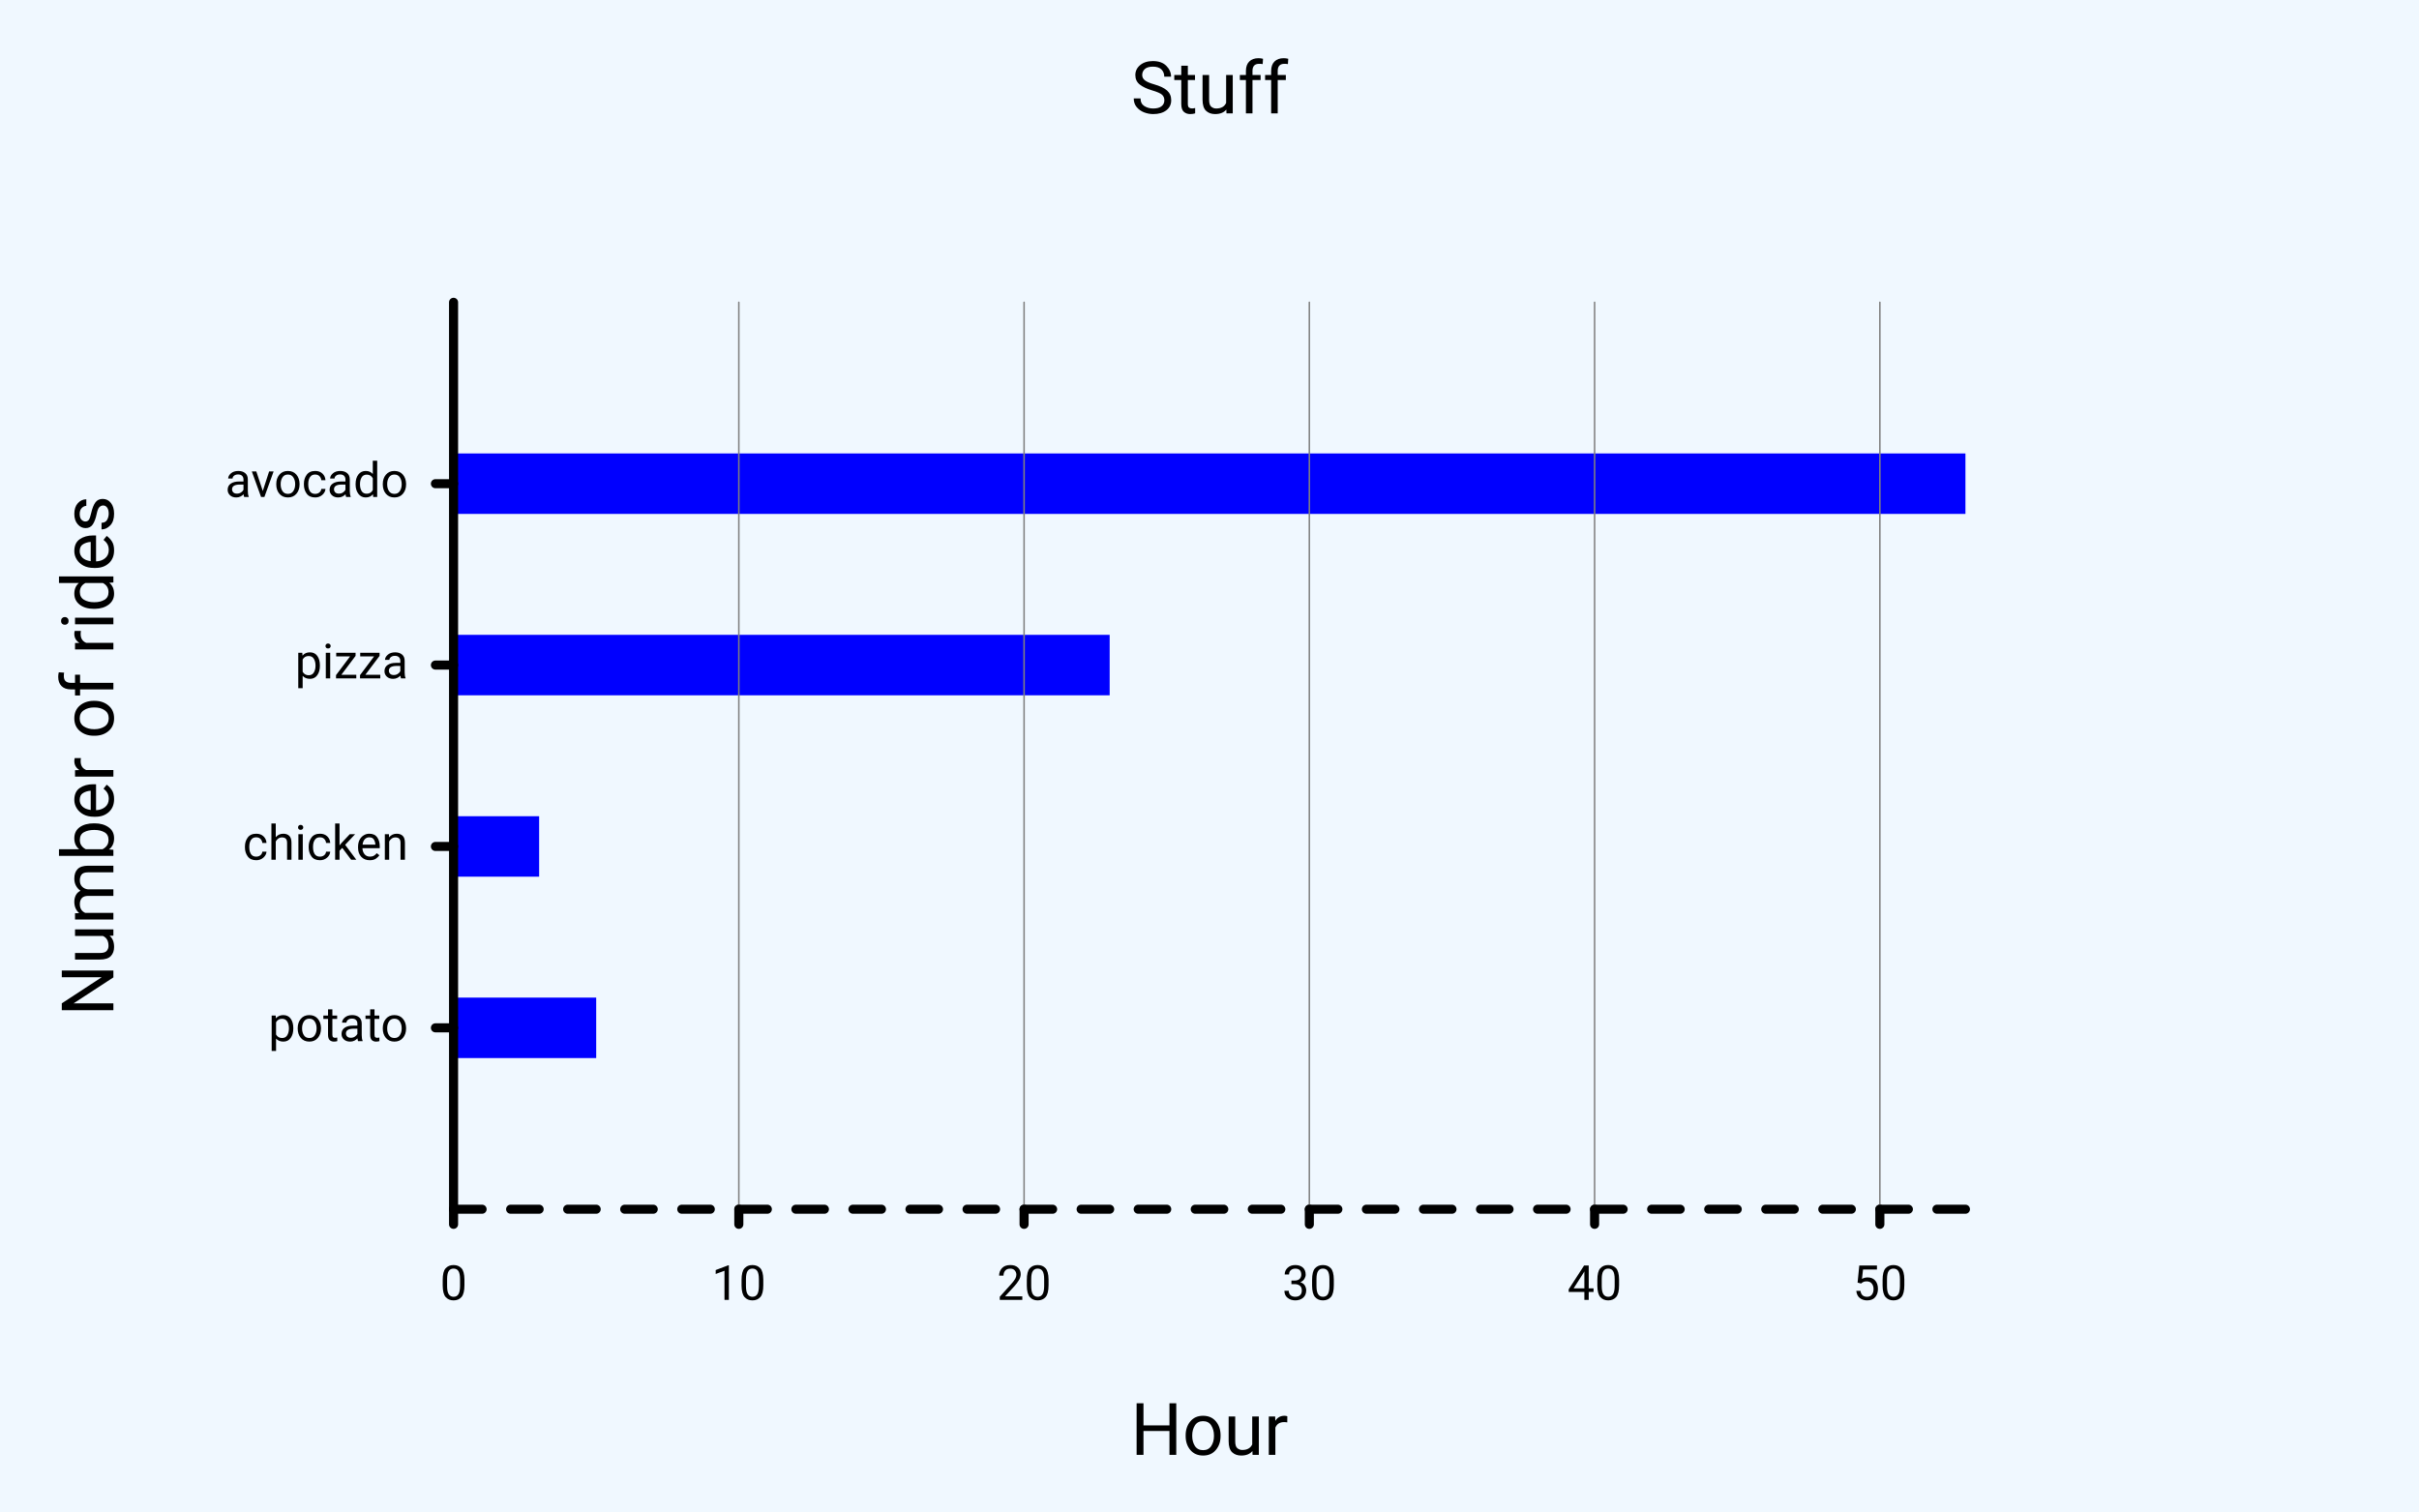
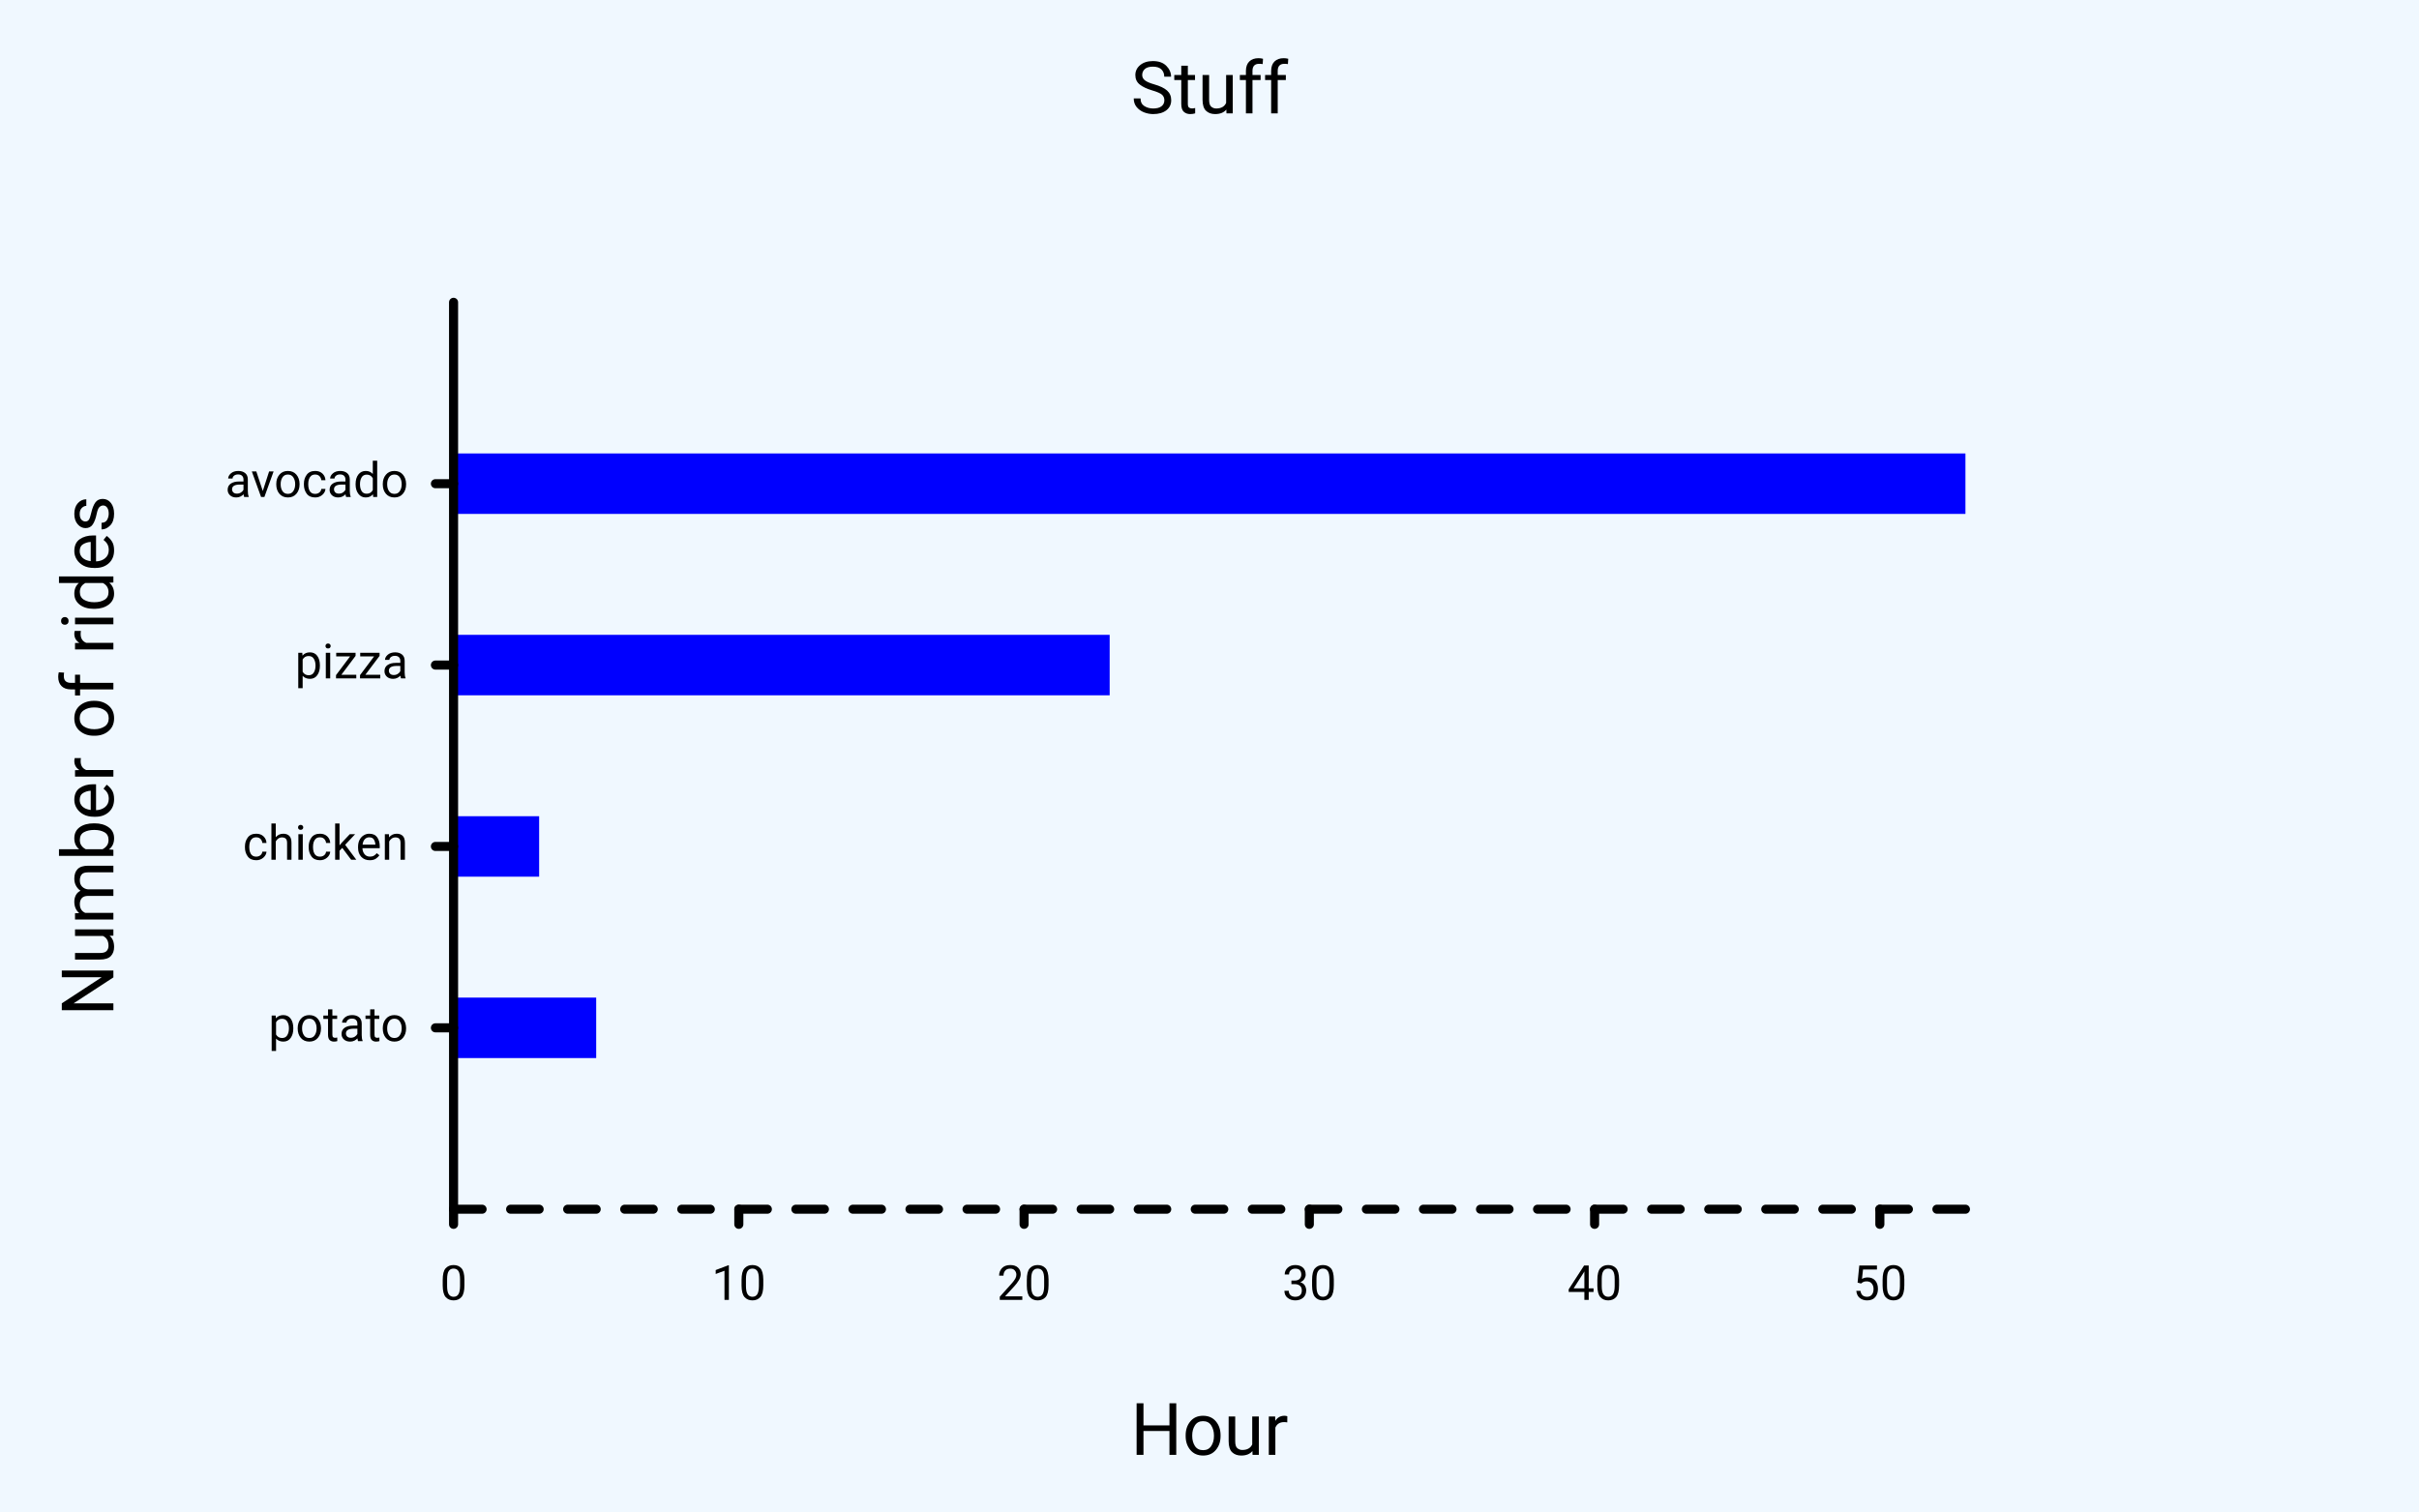
<svg xmlns="http://www.w3.org/2000/svg" class="poloto" width="800" height="500" viewBox="0 0 800 500">
  <style>.poloto { stroke-linecap:round; stroke-linejoin:round; font-family: Roboto,sans-serif ; font-size:16px; } .poloto_background{fill:AliceBlue;} .poloto_scatter{stroke-width:7} .poloto_tick_line{stroke:gray;stroke-width:0.5} .poloto_line{stroke-width:2} .poloto_text{fill: black;} .poloto_axis_lines{stroke: black;stroke-width:3;fill:none;stroke-dasharray:none} .poloto_title{font-size:24px;dominant-baseline:start;text-anchor:middle;} .poloto_xname{font-size:24px;dominant-baseline:start;text-anchor:middle;} .poloto_yname{font-size:24px;dominant-baseline:start;text-anchor:middle;} .poloto_legend_text{font-size:20px;dominant-baseline:middle;text-anchor:start;}.poloto0stroke{stroke:  blue;} .poloto1stroke{stroke:  red;} .poloto2stroke{stroke:  green;} .poloto3stroke{stroke:  gold;} .poloto4stroke{stroke:  aqua;} .poloto5stroke{stroke:  lime;} .poloto6stroke{stroke:  orange;} .poloto7stroke{stroke:  chocolate;} .poloto0fill{fill:blue;} .poloto1fill{fill:red;} .poloto2fill{fill:green;} .poloto3fill{fill:gold;} .poloto4fill{fill:aqua;} .poloto5fill{fill:lime;} .poloto6fill{fill:orange;} .poloto7fill{fill:chocolate;}</style>
  <circle r="1e5" class="poloto_background" />
  <text class="poloto_text poloto_legend_text" x="675" y="100" />
  <g class="poloto_histo poloto0fill">
    <rect x="150.00" y="330.00" width="47.17" height="20" />
    <rect x="150.00" y="270.00" width="28.302" height="20" />
    <rect x="150.00" y="210.00" width="216.981" height="20" />
    <rect x="150.00" y="150.00" width="500" height="20" />
  </g>
  <text class="poloto_labels poloto_text poloto_title" x="400" y="37.5">Stuff</text>
  <text class="poloto_labels poloto_text poloto_xname" x="400" y="481.25">Hour</text>
  <text class="poloto_labels poloto_text poloto_yname" transform="rotate(-90,37.5,250)" x="37.5" y="250">Number of rides</text>
  <text class="poloto_tick_labels poloto_text" dominant-baseline="middle" text-anchor="start" x="440" y="70" />
  <line class="poloto_axis_lines" stroke="black" x1="150" x2="150" y1="400" y2="405" />
-   <line class="poloto_tick_line" stroke="black" x1="150" x2="150" y1="400" y2="100" />
  <text class="poloto_tick_labels poloto_text" dominant-baseline="start" text-anchor="middle" x="150" y="430">0</text>
  <line class="poloto_axis_lines" stroke="black" x1="244.34" x2="244.34" y1="400" y2="405" />
-   <line class="poloto_tick_line" stroke="black" x1="244.34" x2="244.34" y1="400" y2="100" />
  <text class="poloto_tick_labels poloto_text" dominant-baseline="start" text-anchor="middle" x="244.34" y="430">10</text>
  <line class="poloto_axis_lines" stroke="black" x1="338.679" x2="338.679" y1="400" y2="405" />
-   <line class="poloto_tick_line" stroke="black" x1="338.679" x2="338.679" y1="400" y2="100" />
  <text class="poloto_tick_labels poloto_text" dominant-baseline="start" text-anchor="middle" x="338.679" y="430">20</text>
  <line class="poloto_axis_lines" stroke="black" x1="433.019" x2="433.019" y1="400" y2="405" />
-   <line class="poloto_tick_line" stroke="black" x1="433.019" x2="433.019" y1="400" y2="100" />
  <text class="poloto_tick_labels poloto_text" dominant-baseline="start" text-anchor="middle" x="433.019" y="430">30</text>
  <line class="poloto_axis_lines" stroke="black" x1="527.358" x2="527.358" y1="400" y2="405" />
-   <line class="poloto_tick_line" stroke="black" x1="527.358" x2="527.358" y1="400" y2="100" />
  <text class="poloto_tick_labels poloto_text" dominant-baseline="start" text-anchor="middle" x="527.358" y="430">40</text>
  <line class="poloto_axis_lines" stroke="black" x1="621.698" x2="621.698" y1="400" y2="405" />
-   <line class="poloto_tick_line" stroke="black" x1="621.698" x2="621.698" y1="400" y2="100" />
  <text class="poloto_tick_labels poloto_text" dominant-baseline="start" text-anchor="middle" x="621.698" y="430">50</text>
  <text class="poloto_tick_labels poloto_text" dominant-baseline="middle" text-anchor="start" x="150" y="70" />
  <line class="poloto_axis_lines" stroke="black" x1="150" x2="144" y1="340" y2="340" />
  <text class="poloto_tick_labels poloto_text" dominant-baseline="middle" text-anchor="end" x="135" y="340">potato</text>
  <line class="poloto_axis_lines" stroke="black" x1="150" x2="144" y1="280" y2="280" />
  <text class="poloto_tick_labels poloto_text" dominant-baseline="middle" text-anchor="end" x="135" y="280">chicken</text>
  <line class="poloto_axis_lines" stroke="black" x1="150" x2="144" y1="220" y2="220" />
  <text class="poloto_tick_labels poloto_text" dominant-baseline="middle" text-anchor="end" x="135" y="220">pizza</text>
  <line class="poloto_axis_lines" stroke="black" x1="150" x2="144" y1="160" y2="160" />
  <text class="poloto_tick_labels poloto_text" dominant-baseline="middle" text-anchor="end" x="135" y="160">avocado</text>
  <path stroke="black" fill="none" class="poloto_axis_lines" style="stroke-dasharray:9.434;stroke-dashoffset:-0;" d=" M 150 400 L 650 400" />
  <path stroke="black" fill="none" class="poloto_axis_lines" d=" M 150 400 L 150 100" />
</svg>
